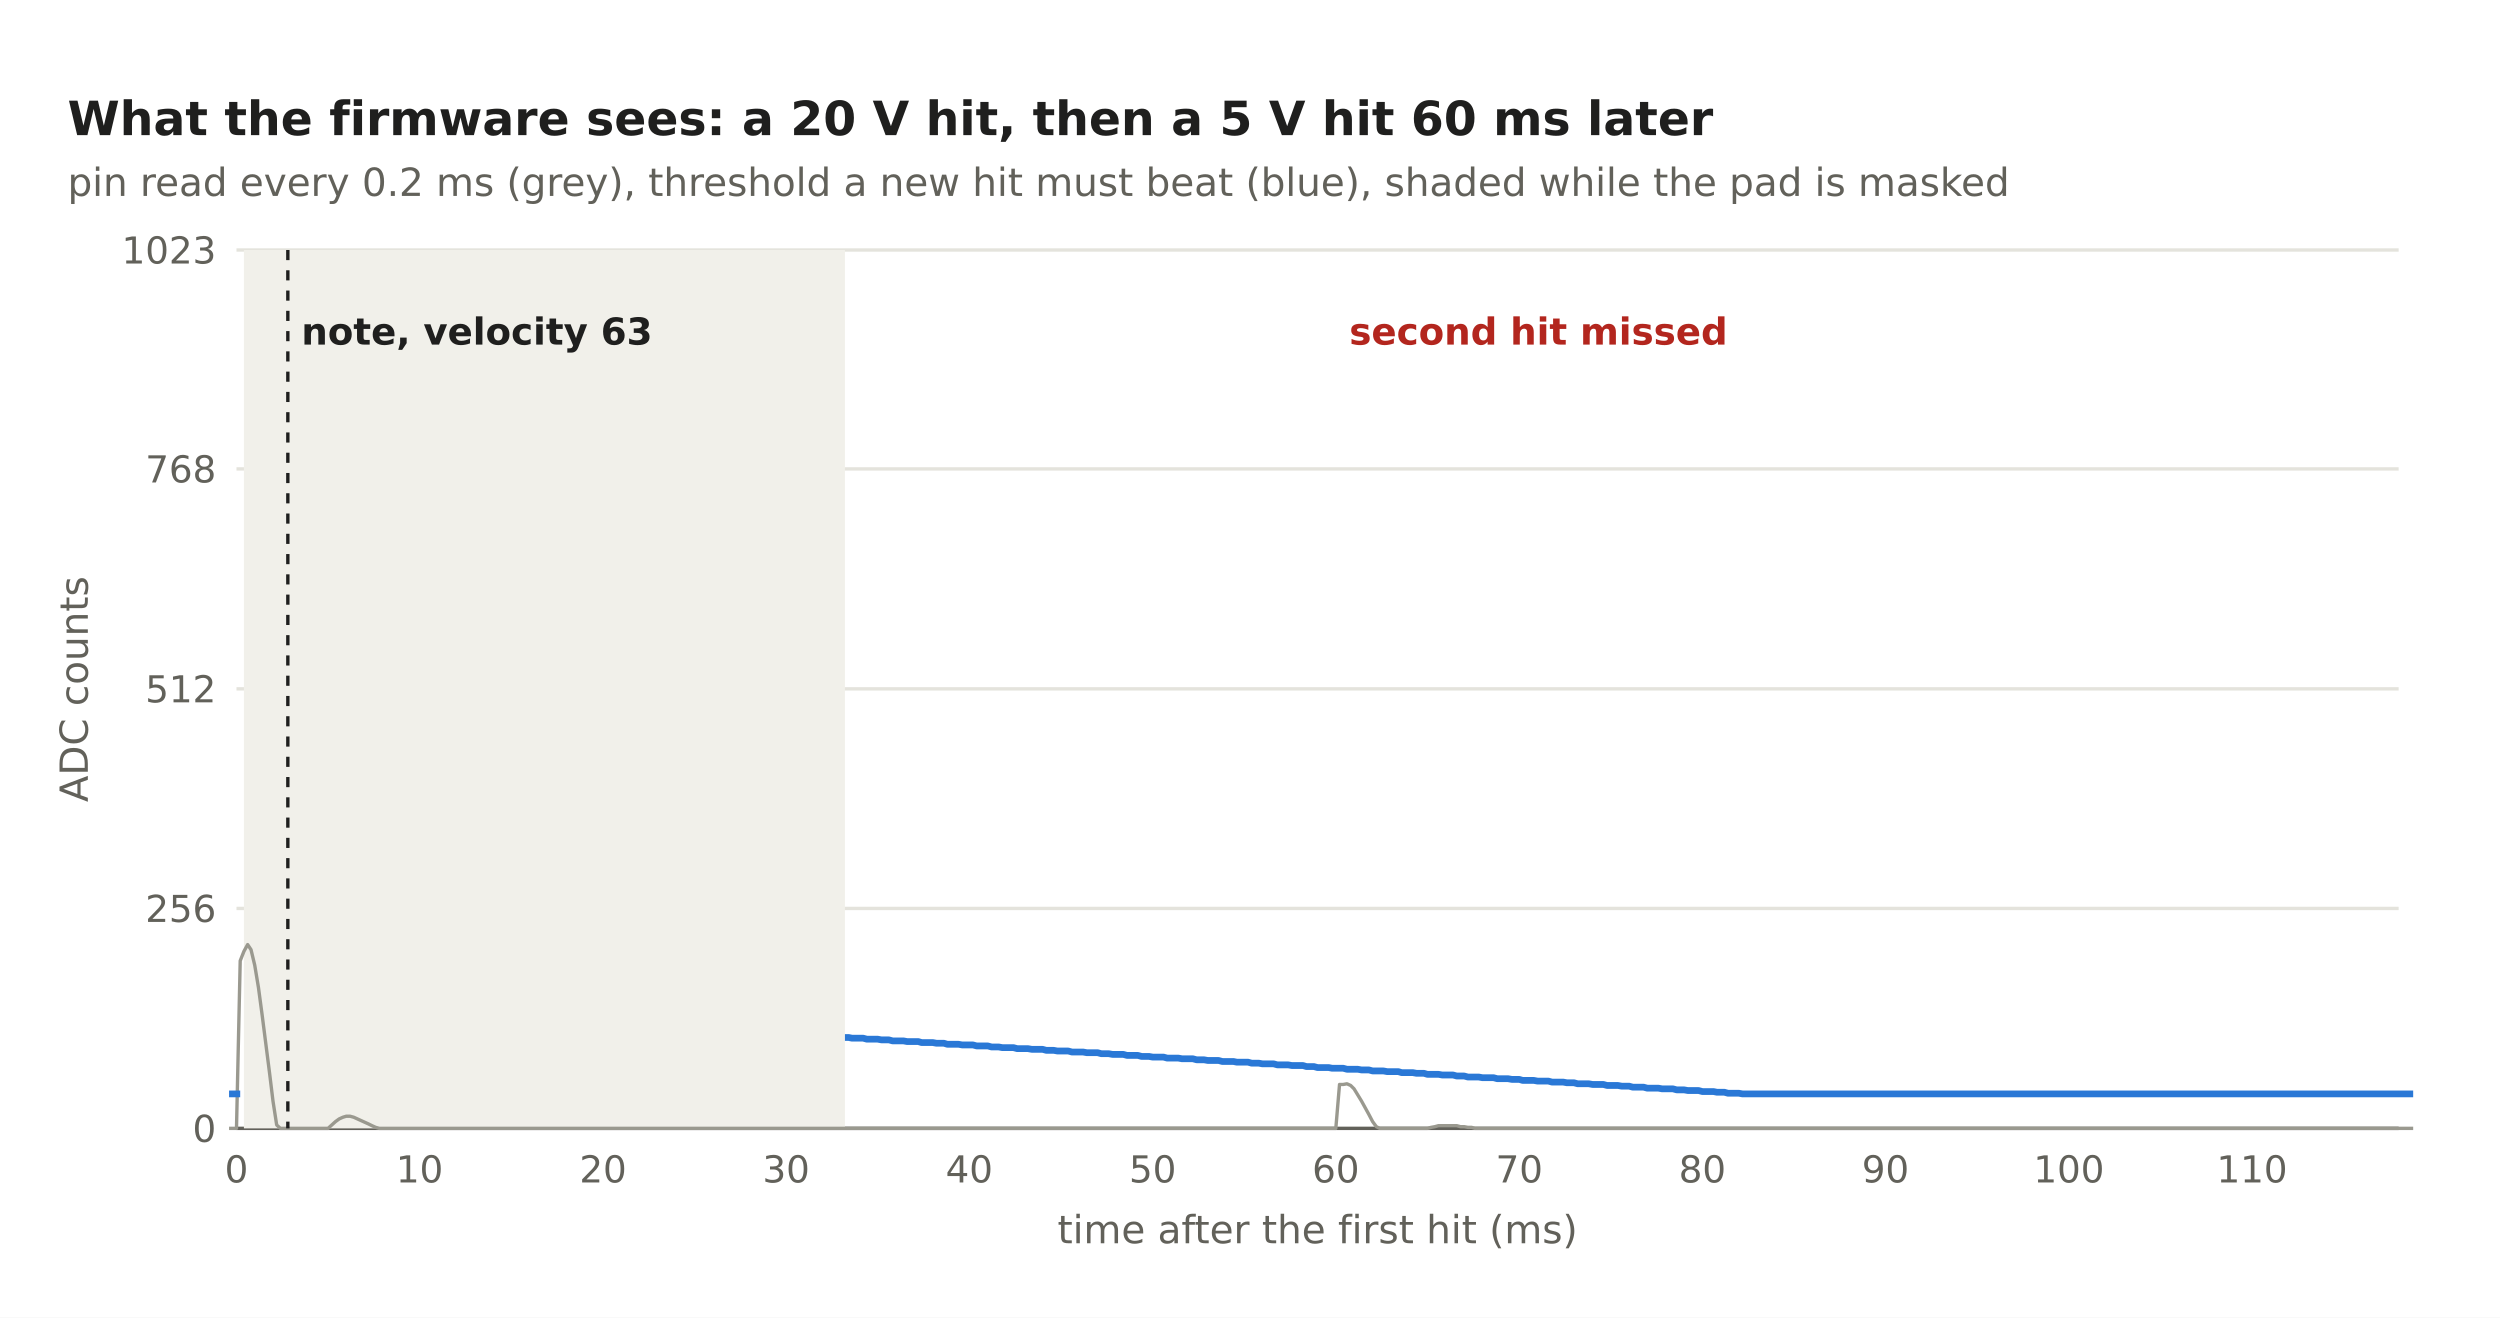
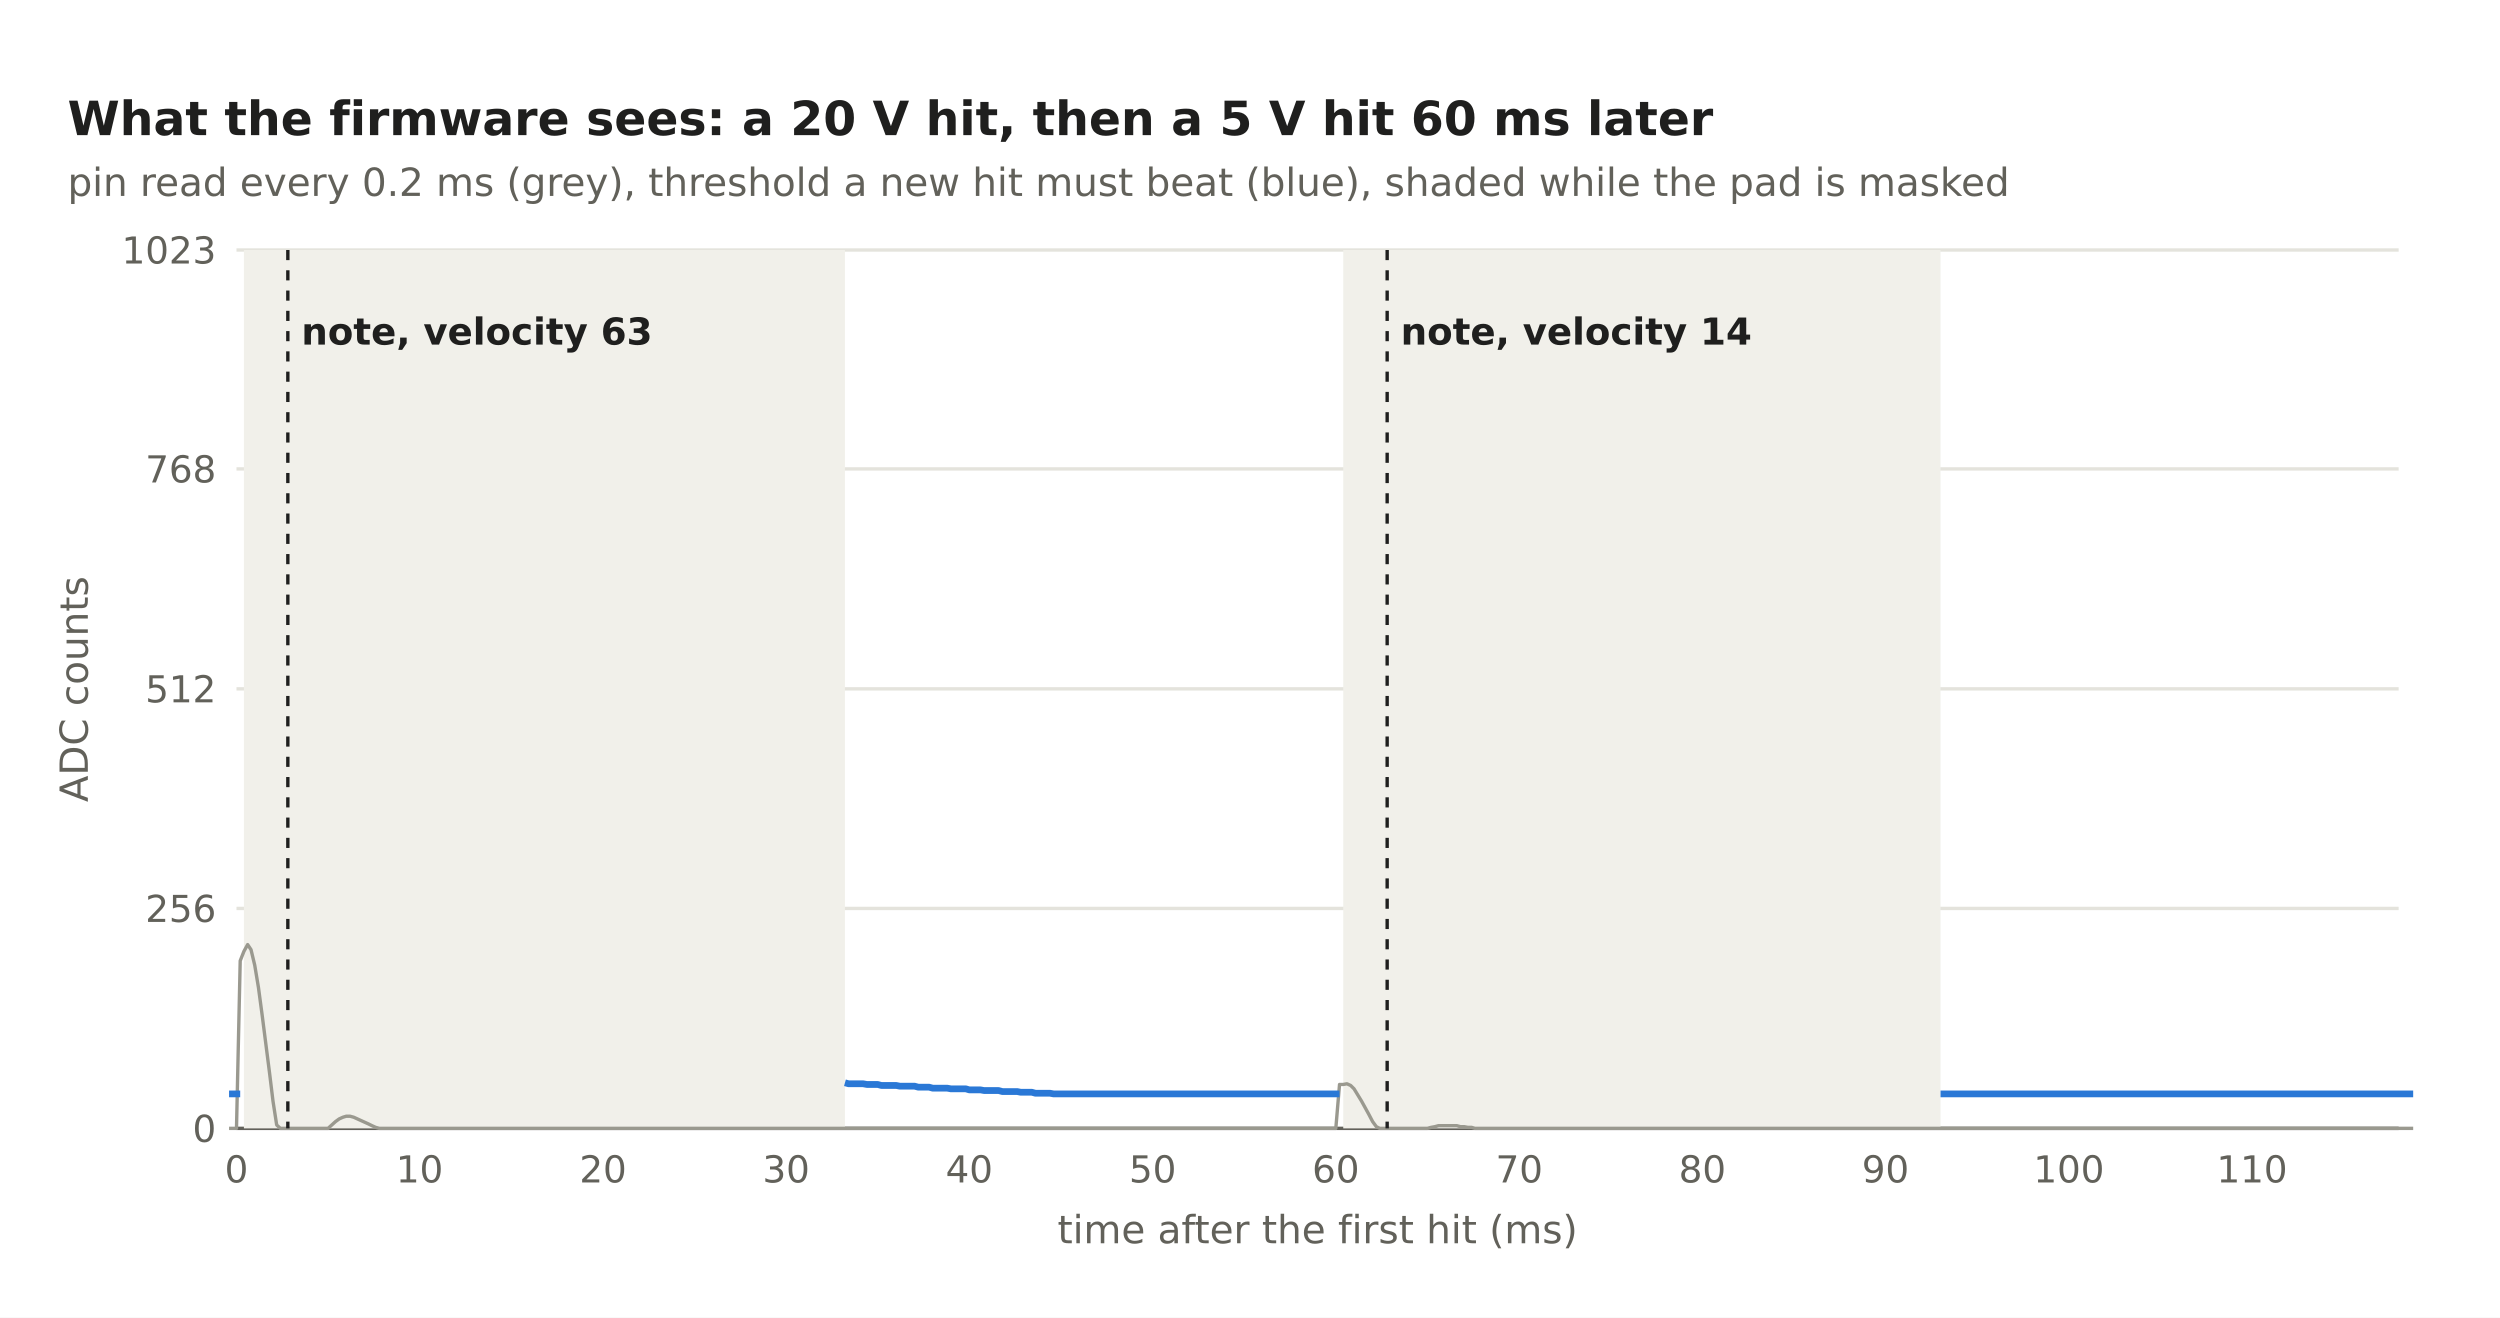
<svg xmlns="http://www.w3.org/2000/svg" viewBox="0 0 740 390" width="740" height="390" font-family="DejaVu Sans, Arial, sans-serif">
  <rect width="740" height="390" fill="#ffffff" />
  <text x="20" y="40" font-size="14" font-weight="bold" fill="#1f1f1e">What the firmware sees: a 20 V hit, then a 5 V hit 60 ms later</text>
  <text x="20" y="58" font-size="11.5" fill="#62615a">pin read every 0.2 ms (grey), threshold a new hit must beat (blue), shaded while the pad is masked</text>
  <line x1="70" x2="710" y1="334.0" y2="334.0" stroke="#e4e3dc" />
  <text x="64" y="338.0" font-size="11" fill="#62615a" text-anchor="end">0</text>
  <line x1="70" x2="710" y1="268.9" y2="268.9" stroke="#e4e3dc" />
  <text x="64" y="272.9" font-size="11" fill="#62615a" text-anchor="end">256</text>
  <line x1="70" x2="710" y1="203.9" y2="203.9" stroke="#e4e3dc" />
  <text x="64" y="207.9" font-size="11" fill="#62615a" text-anchor="end">512</text>
  <line x1="70" x2="710" y1="138.8" y2="138.8" stroke="#e4e3dc" />
  <text x="64" y="142.8" font-size="11" fill="#62615a" text-anchor="end">768</text>
  <line x1="70" x2="710" y1="74.0" y2="74.0" stroke="#e4e3dc" />
  <text x="64" y="78.0" font-size="11" fill="#62615a" text-anchor="end">1023</text>
  <text x="70.0" y="350" font-size="11" fill="#62615a" text-anchor="middle">0</text>
  <text x="124.2" y="350" font-size="11" fill="#62615a" text-anchor="middle">10</text>
  <text x="178.5" y="350" font-size="11" fill="#62615a" text-anchor="middle">20</text>
  <text x="232.7" y="350" font-size="11" fill="#62615a" text-anchor="middle">30</text>
  <text x="286.9" y="350" font-size="11" fill="#62615a" text-anchor="middle">40</text>
  <text x="341.2" y="350" font-size="11" fill="#62615a" text-anchor="middle">50</text>
  <text x="395.4" y="350" font-size="11" fill="#62615a" text-anchor="middle">60</text>
  <text x="449.7" y="350" font-size="11" fill="#62615a" text-anchor="middle">70</text>
  <text x="503.9" y="350" font-size="11" fill="#62615a" text-anchor="middle">80</text>
  <text x="558.1" y="350" font-size="11" fill="#62615a" text-anchor="middle">90</text>
  <text x="612.4" y="350" font-size="11" fill="#62615a" text-anchor="middle">100</text>
  <text x="666.6" y="350" font-size="11" fill="#62615a" text-anchor="middle">110</text>
  <line x1="70" x2="710" y1="334.0" y2="334.0" stroke="#62615a" />
  <text x="390.0" y="368" font-size="11.5" fill="#62615a" text-anchor="middle">time after the first hit (ms)</text>
  <text x="26" y="204.0" font-size="11.5" fill="#62615a" text-anchor="middle" transform="rotate(-90 26 204.0)">ADC counts</text>
  <rect x="72.2" y="74" width="177.9" height="260" fill="#f1f0ea" />
+   <rect x="397.6" y="74" width="176.8" height="260" fill="#f1f0ea" />
  <polyline points="67.8,334.0 68.9,334.0 70.0,334.0 71.1,284.4 72.2,281.6 73.3,279.6 74.3,281.1 75.4,285.7 76.5,292.3 77.6,300.5 78.7,309.1 79.8,317.7 80.8,325.9 81.9,333.0 83.0,334.0 84.1,334.0 85.2,334.0 86.3,334.0 87.4,334.0 88.4,334.0 89.5,334.0 90.6,334.0 91.7,334.0 92.8,334.0 93.9,334.0 94.9,334.0 96.0,334.0 97.1,334.0 98.2,333.0 99.3,332.0 100.4,331.2 101.5,330.7 102.5,330.4 103.6,330.4 104.7,330.7 105.8,331.2 106.9,331.7 108.0,332.2 109.1,332.7 110.1,333.2 111.2,333.7 112.3,334.0 113.4,334.0 114.5,334.0 115.6,334.0 116.6,334.0 117.7,334.0 118.8,334.0 119.9,334.0 121.0,334.0 122.1,334.0 123.2,334.0 124.2,334.0 125.3,334.0 126.4,334.0 127.5,334.0 128.6,334.0 129.7,334.0 130.7,334.0 131.8,334.0 132.9,334.0 134.0,334.0 135.1,334.0 136.2,334.0 137.3,334.0 138.3,334.0 139.4,334.0 140.5,334.0 141.6,334.0 142.7,334.0 143.8,334.0 144.8,334.0 145.9,334.0 147.0,334.0 148.1,334.0 149.2,334.0 150.3,334.0 151.4,334.0 152.4,334.0 153.5,334.0 154.6,334.0 155.7,334.0 156.8,334.0 157.9,334.0 158.9,334.0 160.0,334.0 161.1,334.0 162.2,334.0 163.3,334.0 164.4,334.0 165.5,334.0 166.5,334.0 167.6,334.0 168.7,334.0 169.8,334.0 170.9,334.0 172.0,334.0 173.1,334.0 174.1,334.0 175.2,334.0 176.3,334.0 177.4,334.0 178.5,334.0 179.6,334.0 180.6,334.0 181.7,334.0 182.8,334.0 183.9,334.0 185.0,334.0 186.1,334.0 187.2,334.0 188.2,334.0 189.3,334.0 190.4,334.0 191.5,334.0 192.6,334.0 193.7,334.0 194.7,334.0 195.8,334.0 196.9,334.0 198.0,334.0 199.1,334.0 200.2,334.0 201.3,334.0 202.3,334.0 203.4,334.0 204.5,334.0 205.6,334.0 206.7,334.0 207.8,334.0 208.8,334.0 209.9,334.0 211.0,334.0 212.1,334.0 213.2,334.0 214.3,334.0 215.4,334.0 216.4,334.0 217.5,334.0 218.6,334.0 219.7,334.0 220.8,334.0 221.9,334.0 222.9,334.0 224.0,334.0 225.1,334.0 226.2,334.0 227.3,334.0 228.4,334.0 229.5,334.0 230.5,334.0 231.6,334.0 232.7,334.0 233.8,334.0 234.9,334.0 236.0,334.0 237.1,334.0 238.1,334.0 239.2,334.0 240.3,334.0 241.4,334.0 242.5,334.0 243.6,334.0 244.6,334.0 245.7,334.0 246.8,334.0 247.9,334.0 249.0,334.0 250.1,334.0 251.2,334.0 252.2,334.0 253.3,334.0 254.4,334.0 255.5,334.0 256.6,334.0 257.7,334.0 258.7,334.0 259.8,334.0 260.9,334.0 262.0,334.0 263.1,334.0 264.2,334.0 265.3,334.0 266.3,334.0 267.4,334.0 268.5,334.0 269.6,334.0 270.7,334.0 271.8,334.0 272.8,334.0 273.9,334.0 275.0,334.0 276.1,334.0 277.2,334.0 278.3,334.0 279.4,334.0 280.4,334.0 281.5,334.0 282.6,334.0 283.7,334.0 284.8,334.0 285.9,334.0 286.9,334.0 288.0,334.0 289.1,334.0 290.2,334.0 291.3,334.0 292.4,334.0 293.5,334.0 294.5,334.0 295.6,334.0 296.7,334.0 297.8,334.0 298.9,334.0 300.0,334.0 301.1,334.0 302.1,334.0 303.2,334.0 304.3,334.0 305.4,334.0 306.5,334.0 307.6,334.0 308.6,334.0 309.7,334.0 310.8,334.0 311.9,334.0 313.0,334.0 314.1,334.0 315.2,334.0 316.2,334.0 317.3,334.0 318.4,334.0 319.5,334.0 320.6,334.0 321.7,334.0 322.7,334.0 323.8,334.0 324.9,334.0 326.0,334.0 327.1,334.0 328.2,334.0 329.3,334.0 330.3,334.0 331.4,334.0 332.5,334.0 333.6,334.0 334.7,334.0 335.8,334.0 336.8,334.0 337.9,334.0 339.0,334.0 340.1,334.0 341.2,334.0 342.3,334.0 343.4,334.0 344.4,334.0 345.5,334.0 346.6,334.0 347.7,334.0 348.8,334.0 349.9,334.0 350.9,334.0 352.0,334.0 353.1,334.0 354.2,334.0 355.3,334.0 356.4,334.0 357.5,334.0 358.5,334.0 359.6,334.0 360.7,334.0 361.8,334.0 362.9,334.0 364.0,334.0 365.1,334.0 366.1,334.0 367.2,334.0 368.3,334.0 369.4,334.0 370.5,334.0 371.6,334.0 372.6,334.0 373.7,334.0 374.8,334.0 375.9,334.0 377.0,334.0 378.1,334.0 379.2,334.0 380.2,334.0 381.3,334.0 382.4,334.0 383.5,334.0 384.6,334.0 385.7,334.0 386.7,334.0 387.8,334.0 388.9,334.0 390.0,334.0 391.1,334.0 392.2,334.0 393.3,334.0 394.3,334.0 395.4,334.0 396.5,321.0 397.6,321.0 398.7,320.8 399.8,321.3 400.8,322.3 401.9,324.1 403.0,325.9 404.1,327.9 405.2,329.9 406.3,332.0 407.4,333.5 408.4,334.0 409.5,334.0 410.6,334.0 411.7,334.0 412.8,334.0 413.9,334.0 414.9,334.0 416.0,334.0 417.1,334.0 418.2,334.0 419.3,334.0 420.4,334.0 421.5,334.0 422.5,334.0 423.6,333.7 424.7,333.5 425.8,333.2 426.9,333.2 428.0,333.2 429.1,333.2 430.1,333.2 431.2,333.2 432.3,333.5 433.4,333.5 434.5,333.7 435.6,333.7 436.6,334.0 437.7,334.0 438.8,334.0 439.9,334.0 441.0,334.0 442.1,334.0 443.2,334.0 444.2,334.0 445.3,334.0 446.4,334.0 447.5,334.0 448.6,334.0 449.7,334.0 450.7,334.0 451.8,334.0 452.9,334.0 454.0,334.0 455.1,334.0 456.2,334.0 457.3,334.0 458.3,334.0 459.4,334.0 460.5,334.0 461.6,334.0 462.7,334.0 463.8,334.0 464.8,334.0 465.9,334.0 467.0,334.0 468.1,334.0 469.2,334.0 470.3,334.0 471.4,334.0 472.4,334.0 473.5,334.0 474.6,334.0 475.7,334.0 476.8,334.0 477.9,334.0 478.9,334.0 480.0,334.0 481.1,334.0 482.2,334.0 483.3,334.0 484.4,334.0 485.5,334.0 486.5,334.0 487.6,334.0 488.7,334.0 489.8,334.0 490.9,334.0 492.0,334.0 493.1,334.0 494.1,334.0 495.2,334.0 496.3,334.0 497.4,334.0 498.5,334.0 499.6,334.0 500.6,334.0 501.7,334.0 502.8,334.0 503.9,334.0 505.0,334.0 506.1,334.0 507.2,334.0 508.2,334.0 509.3,334.0 510.4,334.0 511.5,334.0 512.6,334.0 513.7,334.0 514.7,334.0 515.8,334.0 516.9,334.0 518.0,334.0 519.1,334.0 520.2,334.0 521.3,334.0 522.3,334.0 523.4,334.0 524.5,334.0 525.6,334.0 526.7,334.0 527.8,334.0 528.8,334.0 529.9,334.0 531.0,334.0 532.1,334.0 533.2,334.0 534.3,334.0 535.4,334.0 536.4,334.0 537.5,334.0 538.6,334.0 539.7,334.0 540.8,334.0 541.9,334.0 542.9,334.0 544.0,334.0 545.1,334.0 546.2,334.0 547.3,334.0 548.4,334.0 549.5,334.0 550.5,334.0 551.6,334.0 552.7,334.0 553.8,334.0 554.9,334.0 556.0,334.0 557.1,334.0 558.1,334.0 559.2,334.0 560.3,334.0 561.4,334.0 562.5,334.0 563.6,334.0 564.6,334.0 565.7,334.0 566.8,334.0 567.9,334.0 569.0,334.0 570.1,334.0 571.2,334.0 572.2,334.0 573.3,334.0 574.4,334.0 575.5,334.0 576.6,334.0 577.7,334.0 578.7,334.0 579.8,334.0 580.9,334.0 582.0,334.0 583.1,334.0 584.2,334.0 585.3,334.0 586.3,334.0 587.4,334.0 588.5,334.0 589.6,334.0 590.7,334.0 591.8,334.0 592.8,334.0 593.9,334.0 595.0,334.0 596.1,334.0 597.2,334.0 598.3,334.0 599.4,334.0 600.4,334.0 601.5,334.0 602.6,334.0 603.7,334.0 604.8,334.0 605.9,334.0 606.9,334.0 608.0,334.0 609.1,334.0 610.2,334.0 611.3,334.0 612.4,334.0 613.5,334.0 614.5,334.0 615.6,334.0 616.7,334.0 617.8,334.0 618.9,334.0 620.0,334.0 621.1,334.0 622.1,334.0 623.2,334.0 624.3,334.0 625.4,334.0 626.5,334.0 627.6,334.0 628.6,334.0 629.7,334.0 630.8,334.0 631.9,334.0 633.0,334.0 634.1,334.0 635.2,334.0 636.2,334.0 637.3,334.0 638.4,334.0 639.5,334.0 640.6,334.0 641.7,334.0 642.7,334.0 643.8,334.0 644.9,334.0 646.0,334.0 647.1,334.0 648.2,334.0 649.3,334.0 650.3,334.0 651.4,334.0 652.5,334.0 653.6,334.0 654.7,334.0 655.8,334.0 656.8,334.0 657.9,334.0 659.0,334.0 660.1,334.0 661.2,334.0 662.3,334.0 663.4,334.0 664.4,334.0 665.5,334.0 666.6,334.0 667.7,334.0 668.8,334.0 669.9,334.0 670.9,334.0 672.0,334.0 673.1,334.0 674.2,334.0 675.3,334.0 676.4,334.0 677.5,334.0 678.5,334.0 679.6,334.0 680.7,334.0 681.8,334.0 682.9,334.0 684.0,334.0 685.1,334.0 686.1,334.0 687.2,334.0 688.3,334.0 689.4,334.0 690.5,334.0 691.6,334.0 692.6,334.0 693.7,334.0 694.8,334.0 695.9,334.0 697.0,334.0 698.1,334.0 699.2,334.0 700.2,334.0 701.3,334.0 702.4,334.0 703.5,334.0 704.6,334.0 705.7,334.0 706.7,334.0 707.8,334.0 708.9,334.0 710.0,334.0 711.1,334.0 712.2,334.0 713.3,334.0 714.3,334.0" fill="none" stroke="#9a998f" stroke-width="1.0" stroke-linejoin="round" />
  <polyline points="67.8,323.8 68.9,323.8 70.0,323.8 71.1,323.8" fill="none" stroke="#2a78d6" stroke-width="2" stroke-linejoin="round" />
-   <polyline points="250.1,307.1 251.2,307.1 252.2,307.3 253.3,307.3 254.4,307.3 255.5,307.3 256.6,307.6 257.7,307.6 258.7,307.6 259.8,307.6 260.9,307.8 262.0,307.8 263.1,307.8 264.2,308.1 265.3,308.1 266.3,308.1 267.4,308.1 268.5,308.3 269.6,308.3 270.7,308.3 271.8,308.3 272.8,308.6 273.9,308.6 275.0,308.6 276.1,308.6 277.2,308.8 278.3,308.8 279.4,308.8 280.4,309.1 281.5,309.1 282.6,309.1 283.7,309.1 284.8,309.3 285.9,309.3 286.9,309.3 288.0,309.3 289.1,309.6 290.2,309.6 291.3,309.6 292.4,309.6 293.5,309.9 294.5,309.9 295.6,309.9 296.7,310.1 297.8,310.1 298.9,310.1 300.0,310.1 301.1,310.4 302.1,310.4 303.2,310.4 304.3,310.4 305.4,310.6 306.5,310.6 307.6,310.6 308.6,310.6 309.7,310.9 310.8,310.9 311.9,310.9 313.0,311.1 314.1,311.1 315.2,311.1 316.2,311.1 317.3,311.4 318.4,311.4 319.5,311.4 320.6,311.4 321.7,311.6 322.7,311.6 323.8,311.6 324.9,311.6 326.0,311.9 327.1,311.9 328.2,311.9 329.3,312.1 330.3,312.1 331.4,312.1 332.5,312.1 333.6,312.4 334.7,312.4 335.8,312.4 336.8,312.4 337.9,312.7 339.0,312.7 340.1,312.7 341.2,312.9 342.3,312.9 343.4,312.9 344.4,312.9 345.5,313.2 346.6,313.2 347.7,313.2 348.8,313.2 349.9,313.4 350.9,313.4 352.0,313.4 353.1,313.4 354.2,313.7 355.3,313.7 356.4,313.7 357.5,313.9 358.5,313.9 359.6,313.9 360.7,313.9 361.8,314.2 362.9,314.2 364.0,314.2 365.1,314.2 366.1,314.4 367.2,314.4 368.3,314.4 369.4,314.4 370.5,314.7 371.6,314.7 372.6,314.7 373.7,314.9 374.8,314.9 375.9,314.9 377.0,314.9 378.1,315.2 379.2,315.2 380.2,315.2 381.3,315.2 382.4,315.4 383.5,315.4 384.6,315.4 385.7,315.4 386.7,315.7 387.8,315.7 388.9,315.7 390.0,316.0 391.1,316.0 392.2,316.0 393.3,316.0 394.3,316.2 395.4,316.2 396.5,316.2 397.6,316.2 398.7,316.5 399.8,316.5 400.8,316.5 401.9,316.5 403.0,316.7 404.1,316.7 405.2,316.7 406.3,317.0 407.4,317.0 408.4,317.0 409.5,317.0 410.6,317.2 411.7,317.2 412.8,317.2 413.9,317.2 414.9,317.5 416.0,317.5 417.1,317.5 418.2,317.5 419.3,317.7 420.4,317.7 421.5,317.7 422.5,318.0 423.6,318.0 424.7,318.0 425.8,318.0 426.9,318.2 428.0,318.2 429.1,318.2 430.1,318.2 431.2,318.5 432.3,318.5 433.4,318.5 434.5,318.8 435.6,318.8 436.6,318.8 437.7,318.8 438.8,319.0 439.9,319.0 441.0,319.0 442.1,319.0 443.2,319.3 444.2,319.3 445.3,319.3 446.4,319.3 447.5,319.5 448.6,319.5 449.7,319.5 450.7,319.8 451.8,319.8 452.9,319.8 454.0,319.8 455.1,320.0 456.2,320.0 457.3,320.0 458.3,320.0 459.4,320.3 460.5,320.3 461.6,320.3 462.7,320.3 463.8,320.5 464.8,320.5 465.9,320.5 467.0,320.8 468.1,320.8 469.2,320.8 470.3,320.8 471.4,321.0 472.4,321.0 473.5,321.0 474.6,321.0 475.7,321.3 476.8,321.3 477.9,321.3 478.9,321.3 480.0,321.5 481.1,321.5 482.2,321.5 483.3,321.8 484.4,321.8 485.5,321.8 486.5,321.8 487.6,322.1 488.7,322.1 489.8,322.1 490.9,322.1 492.0,322.3 493.1,322.3 494.1,322.3 495.2,322.3 496.3,322.6 497.4,322.6 498.5,322.6 499.6,322.8 500.6,322.8 501.7,322.8 502.8,322.8 503.9,323.1 505.0,323.1 506.1,323.1 507.2,323.1 508.2,323.3 509.3,323.3 510.4,323.3 511.5,323.6 512.6,323.6 513.7,323.6 514.7,323.6 515.8,323.8 516.9,323.8 518.0,323.8 519.1,323.8 520.2,323.8 521.3,323.8 522.3,323.8 523.4,323.8 524.5,323.8 525.6,323.8 526.7,323.8 527.8,323.8 528.8,323.8 529.9,323.8 531.0,323.8 532.1,323.8 533.2,323.8 534.3,323.8 535.4,323.8 536.4,323.8 537.5,323.8 538.6,323.8 539.7,323.8 540.8,323.8 541.9,323.8 542.9,323.8 544.0,323.8 545.1,323.8 546.2,323.8 547.3,323.8 548.4,323.8 549.5,323.8 550.5,323.8 551.6,323.8 552.7,323.8 553.8,323.8 554.9,323.8 556.0,323.8 557.1,323.8 558.1,323.8 559.2,323.8 560.3,323.8 561.4,323.8 562.5,323.8 563.6,323.8 564.6,323.8 565.7,323.8 566.8,323.8 567.9,323.8 569.0,323.8 570.1,323.8 571.2,323.8 572.2,323.8 573.3,323.8 574.4,323.8 575.5,323.8 576.6,323.8 577.7,323.8 578.7,323.8 579.8,323.8 580.9,323.8 582.0,323.8 583.1,323.8 584.2,323.8 585.3,323.8 586.3,323.8 587.4,323.8 588.5,323.8 589.6,323.8 590.7,323.8 591.8,323.8 592.8,323.8 593.9,323.8 595.0,323.8 596.1,323.8 597.2,323.8 598.3,323.8 599.4,323.8 600.4,323.8 601.5,323.8 602.6,323.8 603.7,323.8 604.8,323.8 605.9,323.8 606.9,323.8 608.0,323.8 609.1,323.8 610.2,323.8 611.3,323.8 612.4,323.8 613.5,323.8 614.5,323.8 615.6,323.8 616.7,323.8 617.8,323.8 618.9,323.8 620.0,323.8 621.1,323.8 622.1,323.8 623.2,323.8 624.3,323.8 625.4,323.8 626.5,323.8 627.6,323.8 628.6,323.8 629.7,323.8 630.8,323.8 631.9,323.8 633.0,323.8 634.1,323.8 635.2,323.8 636.2,323.8 637.3,323.8 638.4,323.8 639.5,323.8 640.6,323.8 641.7,323.8 642.7,323.8 643.8,323.8 644.9,323.8 646.0,323.8 647.1,323.8 648.2,323.8 649.3,323.8 650.3,323.8 651.4,323.8 652.5,323.8 653.6,323.8 654.7,323.8 655.8,323.8 656.8,323.8 657.9,323.8 659.0,323.8 660.1,323.8 661.2,323.8 662.3,323.8 663.4,323.8 664.4,323.8 665.5,323.8 666.6,323.8 667.7,323.8 668.8,323.8 669.9,323.8 670.9,323.8 672.0,323.8 673.1,323.8 674.2,323.8 675.3,323.8 676.4,323.8 677.5,323.8 678.5,323.8 679.6,323.8 680.7,323.8 681.8,323.8 682.9,323.8 684.0,323.8 685.1,323.8 686.1,323.8 687.2,323.8 688.3,323.8 689.4,323.8 690.5,323.8 691.6,323.8 692.6,323.8 693.7,323.8 694.8,323.8 695.9,323.8 697.0,323.8 698.1,323.8 699.2,323.8 700.2,323.8 701.3,323.8 702.4,323.8 703.5,323.8 704.6,323.8 705.7,323.8 706.7,323.8 707.8,323.8 708.9,323.8 710.0,323.8 711.1,323.8 712.2,323.8 713.3,323.8 714.3,323.8" fill="none" stroke="#2a78d6" stroke-width="2" stroke-linejoin="round" />
+   <polyline points="250.1,320.5 251.2,320.8 252.2,320.8 253.3,320.8 254.4,320.8 255.5,320.8 256.6,321.0 257.7,321.0 258.7,321.0 259.8,321.0 260.9,321.3 262.0,321.3 263.1,321.3 264.2,321.3 265.3,321.3 266.3,321.5 267.4,321.5 268.5,321.5 269.6,321.5 270.7,321.5 271.8,321.8 272.8,321.8 273.9,321.8 275.0,321.8 276.1,322.1 277.2,322.1 278.3,322.1 279.4,322.1 280.4,322.1 281.5,322.3 282.6,322.3 283.7,322.3 284.8,322.3 285.9,322.3 286.9,322.6 288.0,322.6 289.1,322.6 290.2,322.6 291.3,322.8 292.4,322.8 293.5,322.8 294.5,322.8 295.6,322.8 296.7,323.1 297.8,323.1 298.9,323.1 300.0,323.1 301.1,323.1 302.1,323.3 303.2,323.3 304.3,323.3 305.4,323.3 306.5,323.6 307.6,323.6 308.6,323.6 309.7,323.6 310.8,323.6 311.9,323.8 313.0,323.8 314.1,323.8 315.2,323.8 316.2,323.8 317.3,323.8 318.4,323.8 319.5,323.8 320.6,323.8 321.7,323.8 322.7,323.8 323.8,323.8 324.9,323.8 326.0,323.8 327.1,323.8 328.2,323.8 329.3,323.8 330.3,323.8 331.4,323.8 332.5,323.8 333.6,323.8 334.7,323.8 335.8,323.8 336.8,323.8 337.9,323.8 339.0,323.8 340.1,323.8 341.2,323.8 342.3,323.8 343.4,323.8 344.4,323.8 345.5,323.8 346.6,323.8 347.7,323.8 348.8,323.8 349.9,323.8 350.9,323.8 352.0,323.8 353.1,323.8 354.2,323.8 355.3,323.8 356.4,323.8 357.5,323.8 358.5,323.8 359.6,323.8 360.7,323.8 361.8,323.8 362.9,323.8 364.0,323.8 365.1,323.8 366.1,323.8 367.2,323.8 368.3,323.8 369.4,323.8 370.5,323.8 371.6,323.8 372.6,323.8 373.7,323.8 374.8,323.8 375.9,323.8 377.0,323.8 378.1,323.8 379.2,323.8 380.2,323.8 381.3,323.8 382.4,323.8 383.5,323.8 384.6,323.8 385.7,323.8 386.7,323.8 387.8,323.8 388.9,323.8 390.0,323.8 391.1,323.8 392.2,323.8 393.3,323.8 394.3,323.8 395.4,323.8 396.5,323.8" fill="none" stroke="#2a78d6" stroke-width="2" stroke-linejoin="round" />
+   <polyline points="574.4,323.8 575.5,323.8 576.6,323.8 577.7,323.8 578.7,323.8 579.8,323.8 580.9,323.8 582.0,323.8 583.1,323.8 584.2,323.8 585.3,323.8 586.3,323.8 587.4,323.8 588.5,323.8 589.6,323.8 590.7,323.8 591.8,323.8 592.8,323.8 593.9,323.8 595.0,323.8 596.1,323.8 597.2,323.8 598.3,323.8 599.4,323.8 600.4,323.8 601.5,323.8 602.6,323.8 603.7,323.8 604.8,323.8 605.9,323.8 606.9,323.8 608.0,323.8 609.1,323.8 610.2,323.8 611.3,323.8 612.4,323.8 613.5,323.8 614.5,323.8 615.6,323.8 616.7,323.8 617.8,323.8 618.9,323.8 620.0,323.8 621.1,323.8 622.1,323.8 623.2,323.8 624.3,323.8 625.4,323.8 626.5,323.8 627.6,323.8 628.6,323.8 629.7,323.8 630.8,323.8 631.9,323.8 633.0,323.8 634.1,323.8 635.2,323.8 636.2,323.8 637.3,323.8 638.4,323.8 639.5,323.8 640.6,323.8 641.7,323.8 642.7,323.8 643.8,323.8 644.9,323.8 646.0,323.8 647.1,323.8 648.2,323.8 649.3,323.8 650.3,323.8 651.4,323.8 652.5,323.8 653.6,323.8 654.7,323.8 655.8,323.8 656.8,323.8 657.9,323.8 659.0,323.8 660.1,323.8 661.2,323.8 662.3,323.8 663.4,323.8 664.4,323.8 665.5,323.8 666.6,323.8 667.7,323.8 668.8,323.8 669.9,323.8 670.9,323.8 672.0,323.8 673.1,323.8 674.2,323.8 675.3,323.8 676.4,323.8 677.5,323.8 678.5,323.8 679.6,323.8 680.7,323.8 681.8,323.8 682.9,323.8 684.0,323.8 685.1,323.8 686.1,323.8 687.2,323.8 688.3,323.8 689.4,323.8 690.5,323.8 691.6,323.8 692.6,323.8 693.7,323.8 694.8,323.8 695.9,323.8 697.0,323.8 698.1,323.8 699.2,323.8 700.2,323.8 701.3,323.8 702.4,323.8 703.5,323.8 704.6,323.8 705.7,323.8 706.7,323.8 707.8,323.8 708.9,323.8 710.0,323.8 711.1,323.8 712.2,323.8 713.3,323.8 714.3,323.8" fill="none" stroke="#2a78d6" stroke-width="2" stroke-linejoin="round" />
  <line x1="85.2" x2="85.2" y1="74" y2="334" stroke="#1f1f1e" stroke-dasharray="3 3" />
  <text x="89.2" y="102" font-size="11" font-weight="bold" fill="#1f1f1e">note, velocity 63</text>
-   <text x="399.4" y="102" font-size="11" font-weight="bold" fill="#b3261e">second hit missed</text>
+   <line x1="410.6" x2="410.6" y1="74" y2="334" stroke="#1f1f1e" stroke-dasharray="3 3" />
+   <text x="414.6" y="102" font-size="11" font-weight="bold" fill="#1f1f1e">note, velocity 14</text>
</svg>
